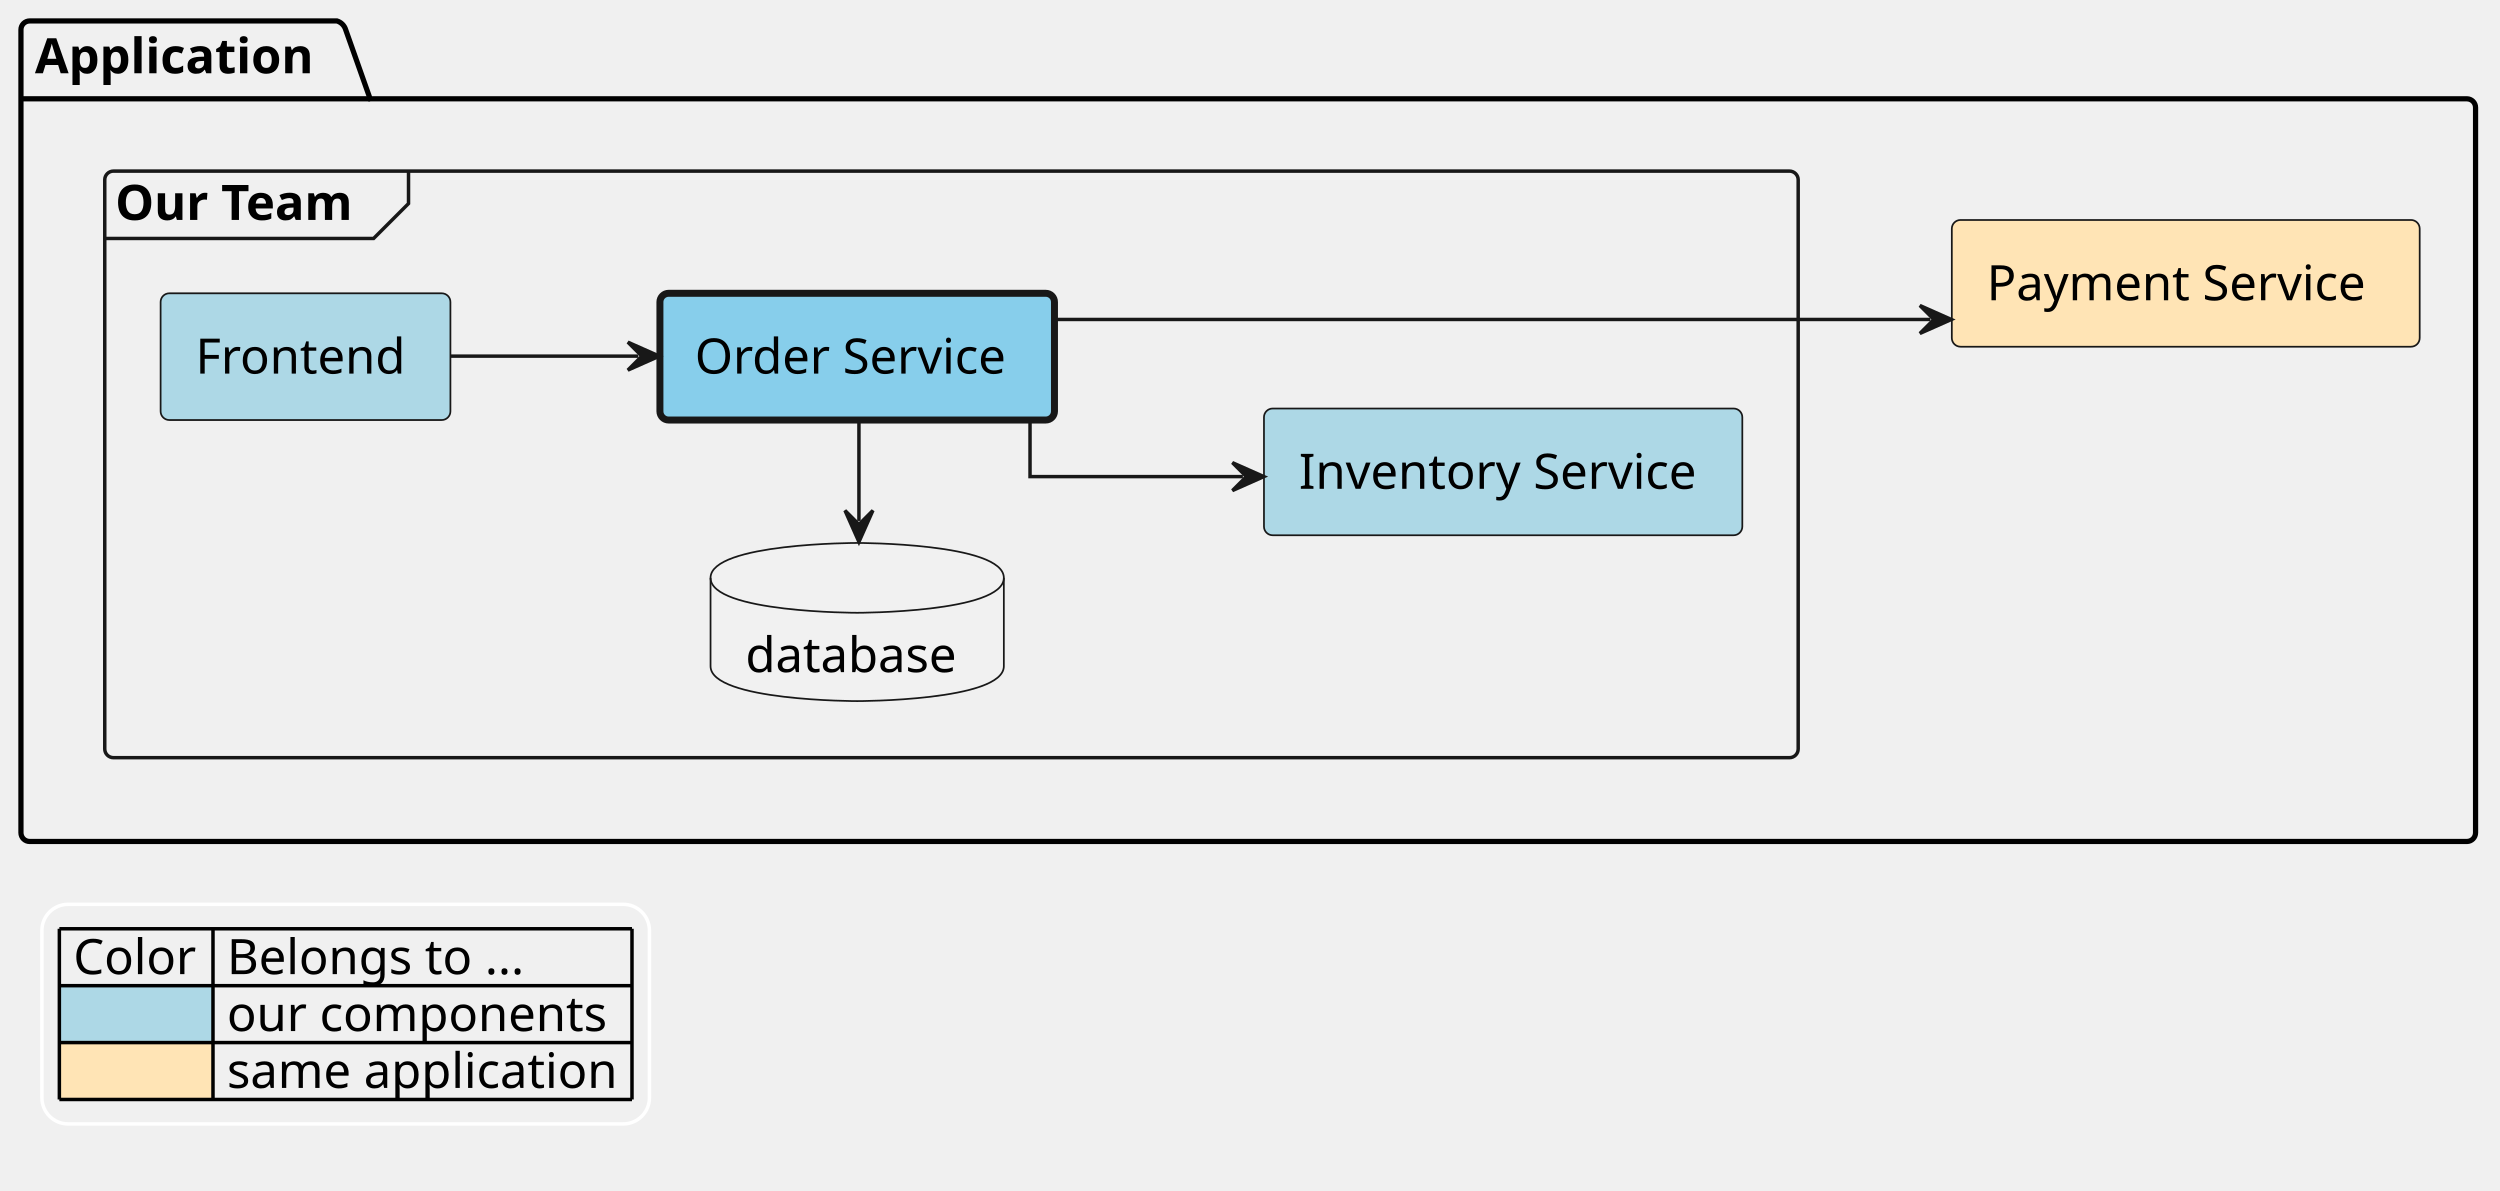
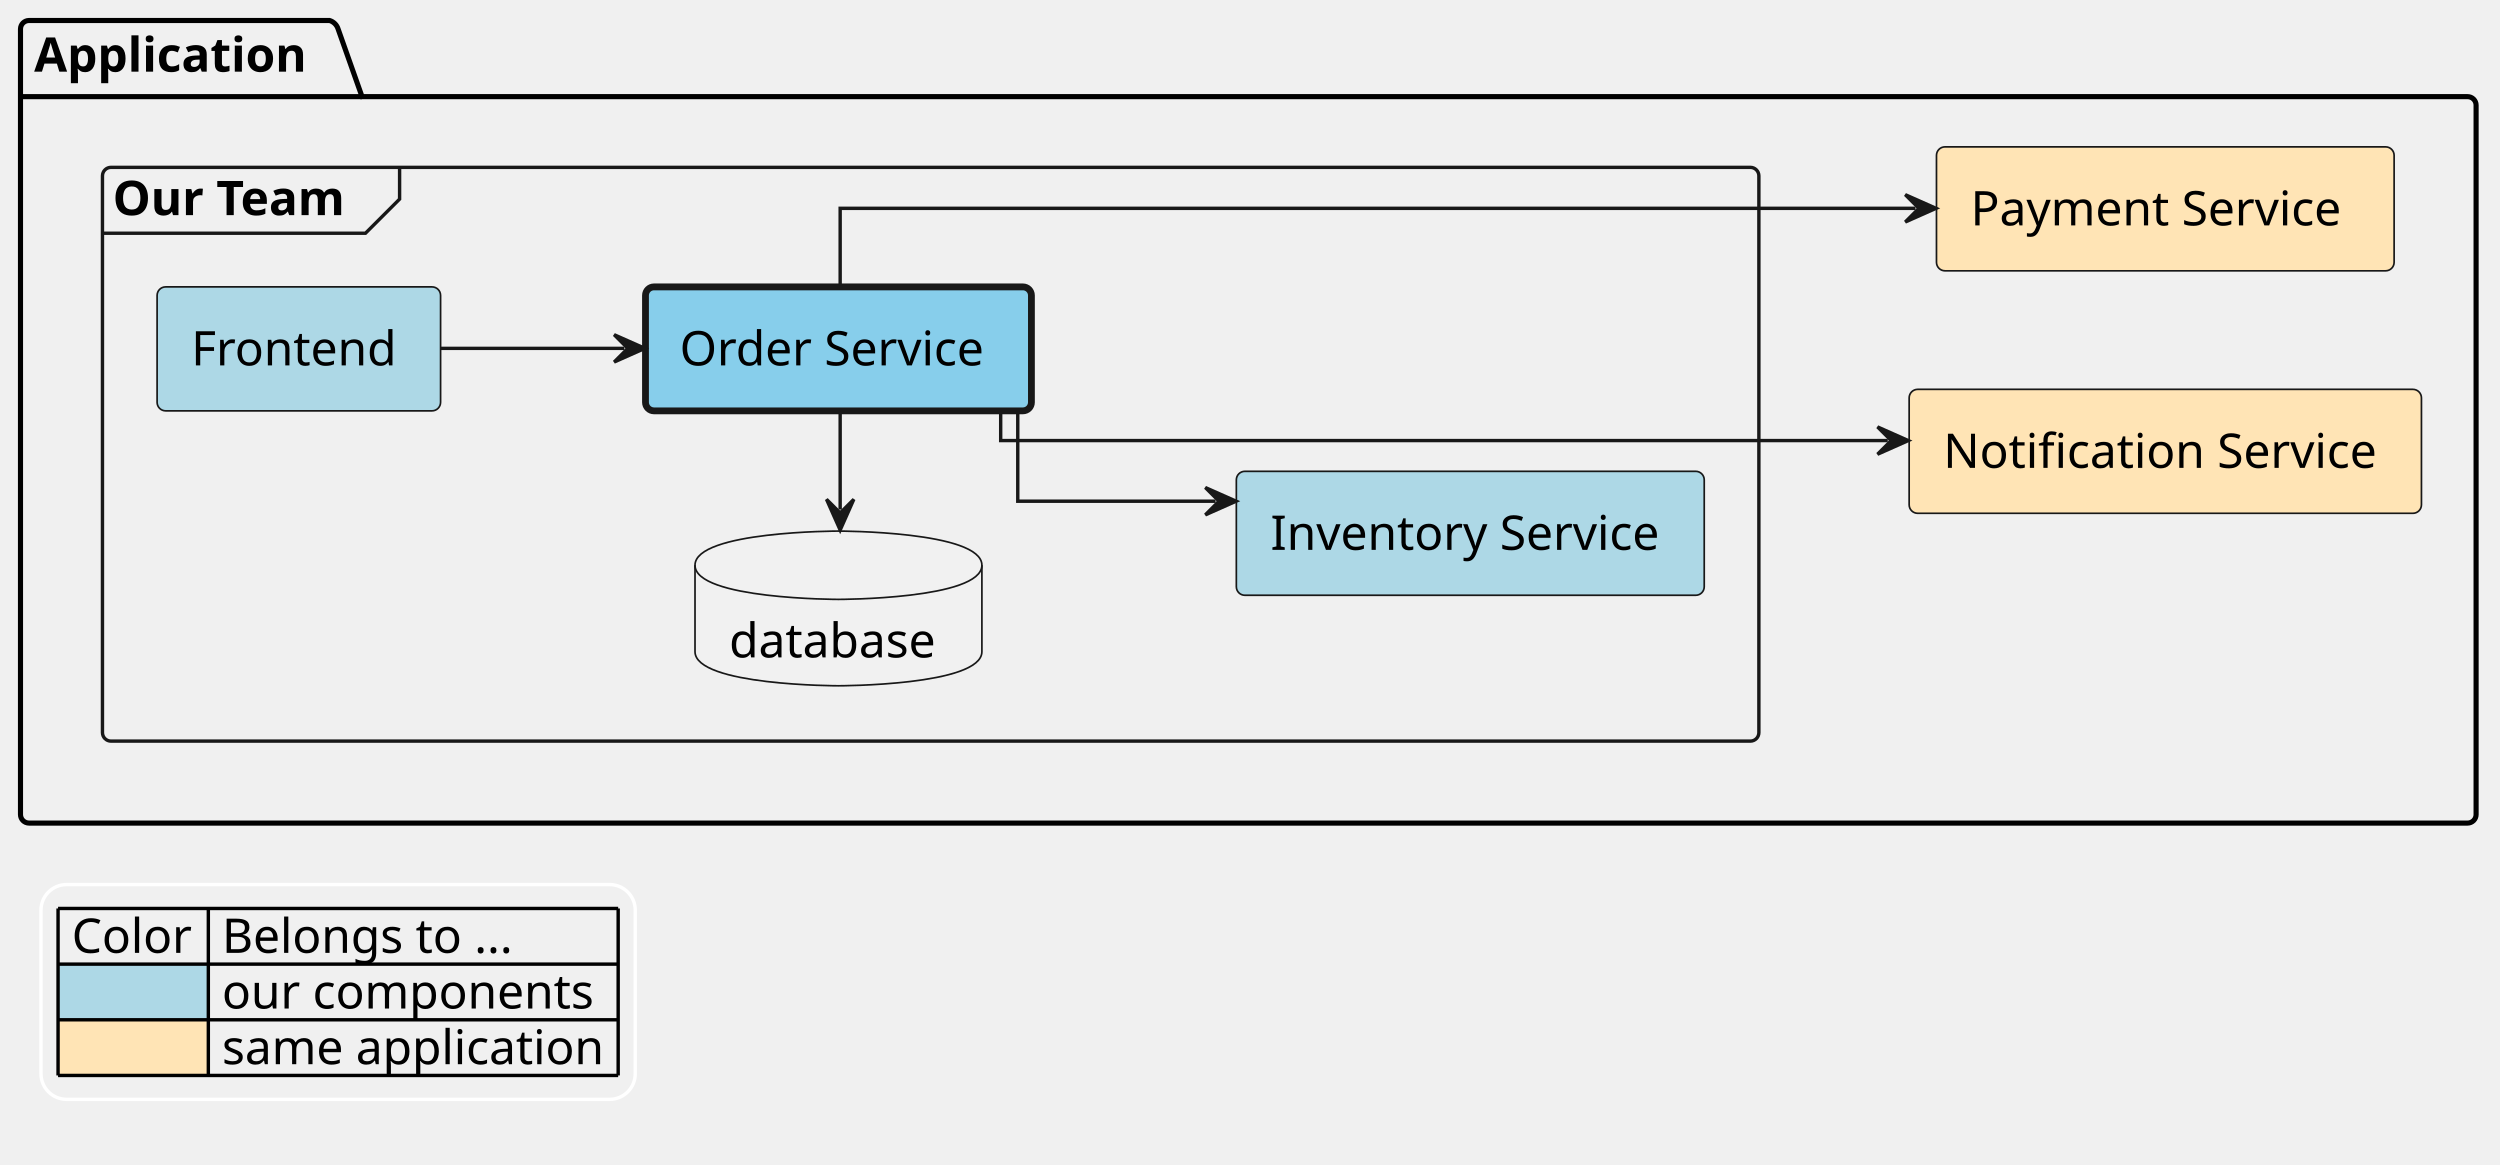
- <svg xmlns="http://www.w3.org/2000/svg" contentStyleType="text/css" height="341px" preserveAspectRatio="none" style="width:716px;height:341px;background:#FFFFFF;" version="1.1" viewBox="0 0 716 341" width="716px" zoomAndPan="magnify">
+ <svg xmlns="http://www.w3.org/2000/svg" contentStyleType="text/css" height="341px" preserveAspectRatio="none" style="width:732px;height:341px;background:#FFFFFF;" version="1.1" viewBox="0 0 732 341" width="732px" zoomAndPan="magnify">
  <defs />
  <g>
    <g id="cluster_Application">
-       <path d="M8.5,6 L96.5,6 A3.75,3.75 0 0 1 99,8.5 L106,28.297 L706.5,28.297 A2.5,2.5 0 0 1 709,30.797 L709,238.5 A2.5,2.5 0 0 1 706.5,241 L8.5,241 A2.5,2.5 0 0 1 6,238.5 L6,8.5 A2.5,2.5 0 0 1 8.5,6 " fill="none" style="stroke:#000000;stroke-width:1.5;" />
+       <path d="M8.5,6 L96.5,6 A3.75,3.75 0 0 1 99,8.5 L106,28.297 L722.5,28.297 A2.5,2.5 0 0 1 725,30.797 L725,238.5 A2.5,2.5 0 0 1 722.5,241 L8.5,241 A2.5,2.5 0 0 1 6,238.5 L6,8.5 A2.5,2.5 0 0 1 8.5,6 " fill="none" style="stroke:#000000;stroke-width:1.5;" />
      <line style="stroke:#000000;stroke-width:1.5;" x1="6" x2="106" y1="28.297" y2="28.297" />
      <text fill="#000000" font-family="sans-serif" font-size="14" font-weight="bold" lengthAdjust="spacing" textLength="87" x="10" y="20.995">Application</text>
    </g>
    <g id="cluster_Our Team">
      <rect fill="none" height="168" rx="2.5" ry="2.5" style="stroke:#181818;stroke-width:1.0;" width="485" x="30" y="49" />
      <path d="M117,49 L117,58.297 L107,68.297 L30,68.297 " fill="none" style="stroke:#181818;stroke-width:1.0;" />
      <text fill="#000000" font-family="sans-serif" font-size="14" font-weight="bold" lengthAdjust="spacing" textLength="77" x="33" y="62.995">Our Team</text>
    </g>
+     <g id="elem_application__notification_service">
+       <rect fill="#FFE4B5" height="36.297" rx="2.5" ry="2.5" style="stroke:#181818;stroke-width:0.5;" width="150" x="559" y="114" />
+       <text fill="#000000" font-family="sans-serif" font-size="14" lengthAdjust="spacing" textLength="130" x="569" y="136.995">Notification Service</text>
+     </g>
    <g id="elem_application__payment_service">
-       <rect fill="#FFE4B5" height="36.297" rx="2.5" ry="2.5" style="stroke:#181818;stroke-width:0.5;" width="134" x="559" y="63" />
-       <text fill="#000000" font-family="sans-serif" font-size="14" lengthAdjust="spacing" textLength="114" x="569" y="85.995">Payment Service</text>
+       <rect fill="#FFE4B5" height="36.297" rx="2.5" ry="2.5" style="stroke:#181818;stroke-width:0.5;" width="134" x="567" y="43" />
+       <text fill="#000000" font-family="sans-serif" font-size="14" lengthAdjust="spacing" textLength="114" x="577" y="65.995">Payment Service</text>
    </g>
    <g id="elem_application__team__frontend">
      <rect fill="#ADD8E6" height="36.297" rx="2.5" ry="2.5" style="stroke:#181818;stroke-width:0.5;" width="83" x="46" y="84" />
      <text fill="#000000" font-family="sans-serif" font-size="14" lengthAdjust="spacing" textLength="63" x="56" y="106.995">Frontend</text>
    </g>
    <g id="elem_application__team__order_service">
      <rect fill="#87CEEB" height="36.297" rx="2.5" ry="2.5" style="stroke:#181818;stroke-width:2.0;" width="113" x="189" y="84" />
      <text fill="#000000" font-family="sans-serif" font-size="14" lengthAdjust="spacing" textLength="93" x="199" y="106.995">Order Service</text>
    </g>
    <g id="elem_application__team__order_database">
      <path d="M203.5,165.5 C203.5,155.5 245.5,155.5 245.5,155.5 C245.5,155.5 287.5,155.5 287.5,165.5 L287.5,190.797 C287.5,200.797 245.5,200.797 245.5,200.797 C245.5,200.797 203.5,200.797 203.5,190.797 L203.5,165.5 " fill="#F1F1F1" style="stroke:#181818;stroke-width:0.5;" />
      <path d="M203.5,165.5 C203.5,175.5 245.5,175.5 245.5,175.5 C245.5,175.5 287.5,175.5 287.5,165.5 " fill="none" style="stroke:#181818;stroke-width:0.5;" />
      <text fill="#000000" font-family="sans-serif" font-size="14" lengthAdjust="spacing" textLength="64" x="213.5" y="192.495">database</text>
    </g>
    <g id="elem_application__team__inventory_service">
-       <rect fill="#ADD8E6" height="36.297" rx="2.5" ry="2.5" style="stroke:#181818;stroke-width:0.5;" width="137" x="362" y="117" />
-       <text fill="#000000" font-family="sans-serif" font-size="14" lengthAdjust="spacing" textLength="117" x="372" y="139.995">Inventory Service</text>
+       <rect fill="#ADD8E6" height="36.297" rx="2.5" ry="2.5" style="stroke:#181818;stroke-width:0.5;" width="137" x="362" y="138" />
+       <text fill="#000000" font-family="sans-serif" font-size="14" lengthAdjust="spacing" textLength="117" x="372" y="160.995">Inventory Service</text>
    </g>
    <g id="link_application__team__frontend_application__team__order_service">
      <path d="M129.01,102 C147.3,102 163.07,102 182.82,102 " fill="none" id="application__team__frontend-to-application__team__order_service" style="stroke:#181818;stroke-width:1.0;" />
      <polygon fill="#181818" points="188.82,102,179.82,98,183.82,102,179.82,106,188.82,102" style="stroke:#181818;stroke-width:1.0;" />
    </g>
    <g id="link_application__team__order_database_application__team__order_service">
      <path d="M246,149.2 C246,138 246,130.7 246,120.2 " fill="none" id="application__team__order_database-backto-application__team__order_service" style="stroke:#181818;stroke-width:1.0;" />
      <polygon fill="#181818" points="246,155.2,250,146.2,246,150.2,242,146.2,246,155.2" style="stroke:#181818;stroke-width:1.0;" />
    </g>
+     <g id="link_application__team__order_service_application__notification_service">
+       <path d="M293,120.16 C293,125.04 293,129 293,129 C293,129 452.32,129 552.74,129 " fill="none" id="application__team__order_service-to-application__notification_service" style="stroke:#181818;stroke-width:1.0;" />
+       <polygon fill="#181818" points="558.74,129,549.74,125,553.74,129,549.74,133,558.74,129" style="stroke:#181818;stroke-width:1.0;" />
+     </g>
    <g id="link_application__team__order_service_application__team__inventory_service">
-       <path d="M295,120.06 C295,128.41 295,136.5 295,136.5 C295,136.5 322.35,136.5 355.96,136.5 " fill="none" id="application__team__order_service-to-application__team__inventory_service" style="stroke:#181818;stroke-width:1.0;" />
-       <polygon fill="#181818" points="361.96,136.5,352.96,132.5,356.96,136.5,352.96,140.5,361.96,136.5" style="stroke:#181818;stroke-width:1.0;" />
+       <path d="M298,120.2 C298,132.59 298,146.75 298,146.75 C298,146.75 323.59,146.75 355.92,146.75 " fill="none" id="application__team__order_service-to-application__team__inventory_service" style="stroke:#181818;stroke-width:1.0;" />
+       <polygon fill="#181818" points="361.92,146.75,352.92,142.75,356.92,146.75,352.92,150.75,361.92,146.75" style="stroke:#181818;stroke-width:1.0;" />
    </g>
    <g id="link_application__team__order_service_application__payment_service">
-       <path d="M302.05,91.5 C370.58,91.5 479.89,91.5 552.86,91.5 " fill="none" id="application__team__order_service-to-application__payment_service" style="stroke:#181818;stroke-width:1.0;" />
-       <polygon fill="#181818" points="558.86,91.5,549.86,87.5,553.86,91.5,549.86,95.5,558.86,91.5" style="stroke:#181818;stroke-width:1.0;" />
+       <path d="M246,83.9 C246,72.91 246,61 246,61 C246,61 449.81,61 560.86,61 " fill="none" id="application__team__order_service-to-application__payment_service" style="stroke:#181818;stroke-width:1.0;" />
+       <polygon fill="#181818" points="566.86,61,557.86,57,561.86,61,557.86,65,566.86,61" style="stroke:#181818;stroke-width:1.0;" />
    </g>
    <rect fill="none" height="62.891" id="_legend" rx="7.5" ry="7.5" style="stroke:#FFFFFF;stroke-width:1.0;" width="174" x="12" y="259" />
    <text fill="#000000" font-family="sans-serif" font-size="14" lengthAdjust="spacing" textLength="36" x="21" y="278.995">Color</text>
    <text fill="#000000" font-family="sans-serif" font-size="14" lengthAdjust="spacing" textLength="91" x="65" y="278.995">Belongs to ...</text>
    <rect fill="#ADD8E6" height="16.297" style="stroke:none;stroke-width:1.0;" width="44" x="17" y="282.297" />
    <text fill="#000000" font-family="sans-serif" font-size="14" lengthAdjust="spacing" textLength="4" x="17" y="295.292"> </text>
    <text fill="#000000" font-family="sans-serif" font-size="14" lengthAdjust="spacing" textLength="115" x="65" y="295.292">our components</text>
    <rect fill="#FFE4B5" height="16.297" style="stroke:none;stroke-width:1.0;" width="44" x="17" y="298.594" />
    <text fill="#000000" font-family="sans-serif" font-size="14" lengthAdjust="spacing" textLength="4" x="17" y="311.589"> </text>
    <text fill="#000000" font-family="sans-serif" font-size="14" lengthAdjust="spacing" textLength="116" x="65" y="311.589">same application</text>
    <line style="stroke:#000000;stroke-width:1.0;" x1="17" x2="181" y1="266" y2="266" />
    <line style="stroke:#000000;stroke-width:1.0;" x1="17" x2="181" y1="282.297" y2="282.297" />
    <line style="stroke:#000000;stroke-width:1.0;" x1="17" x2="181" y1="298.594" y2="298.594" />
    <line style="stroke:#000000;stroke-width:1.0;" x1="17" x2="181" y1="314.891" y2="314.891" />
    <line style="stroke:#000000;stroke-width:1.0;" x1="17" x2="17" y1="266" y2="314.891" />
    <line style="stroke:#000000;stroke-width:1.0;" x1="61" x2="61" y1="266" y2="314.891" />
    <line style="stroke:#000000;stroke-width:1.0;" x1="181" x2="181" y1="266" y2="314.891" />
  </g>
</svg>
